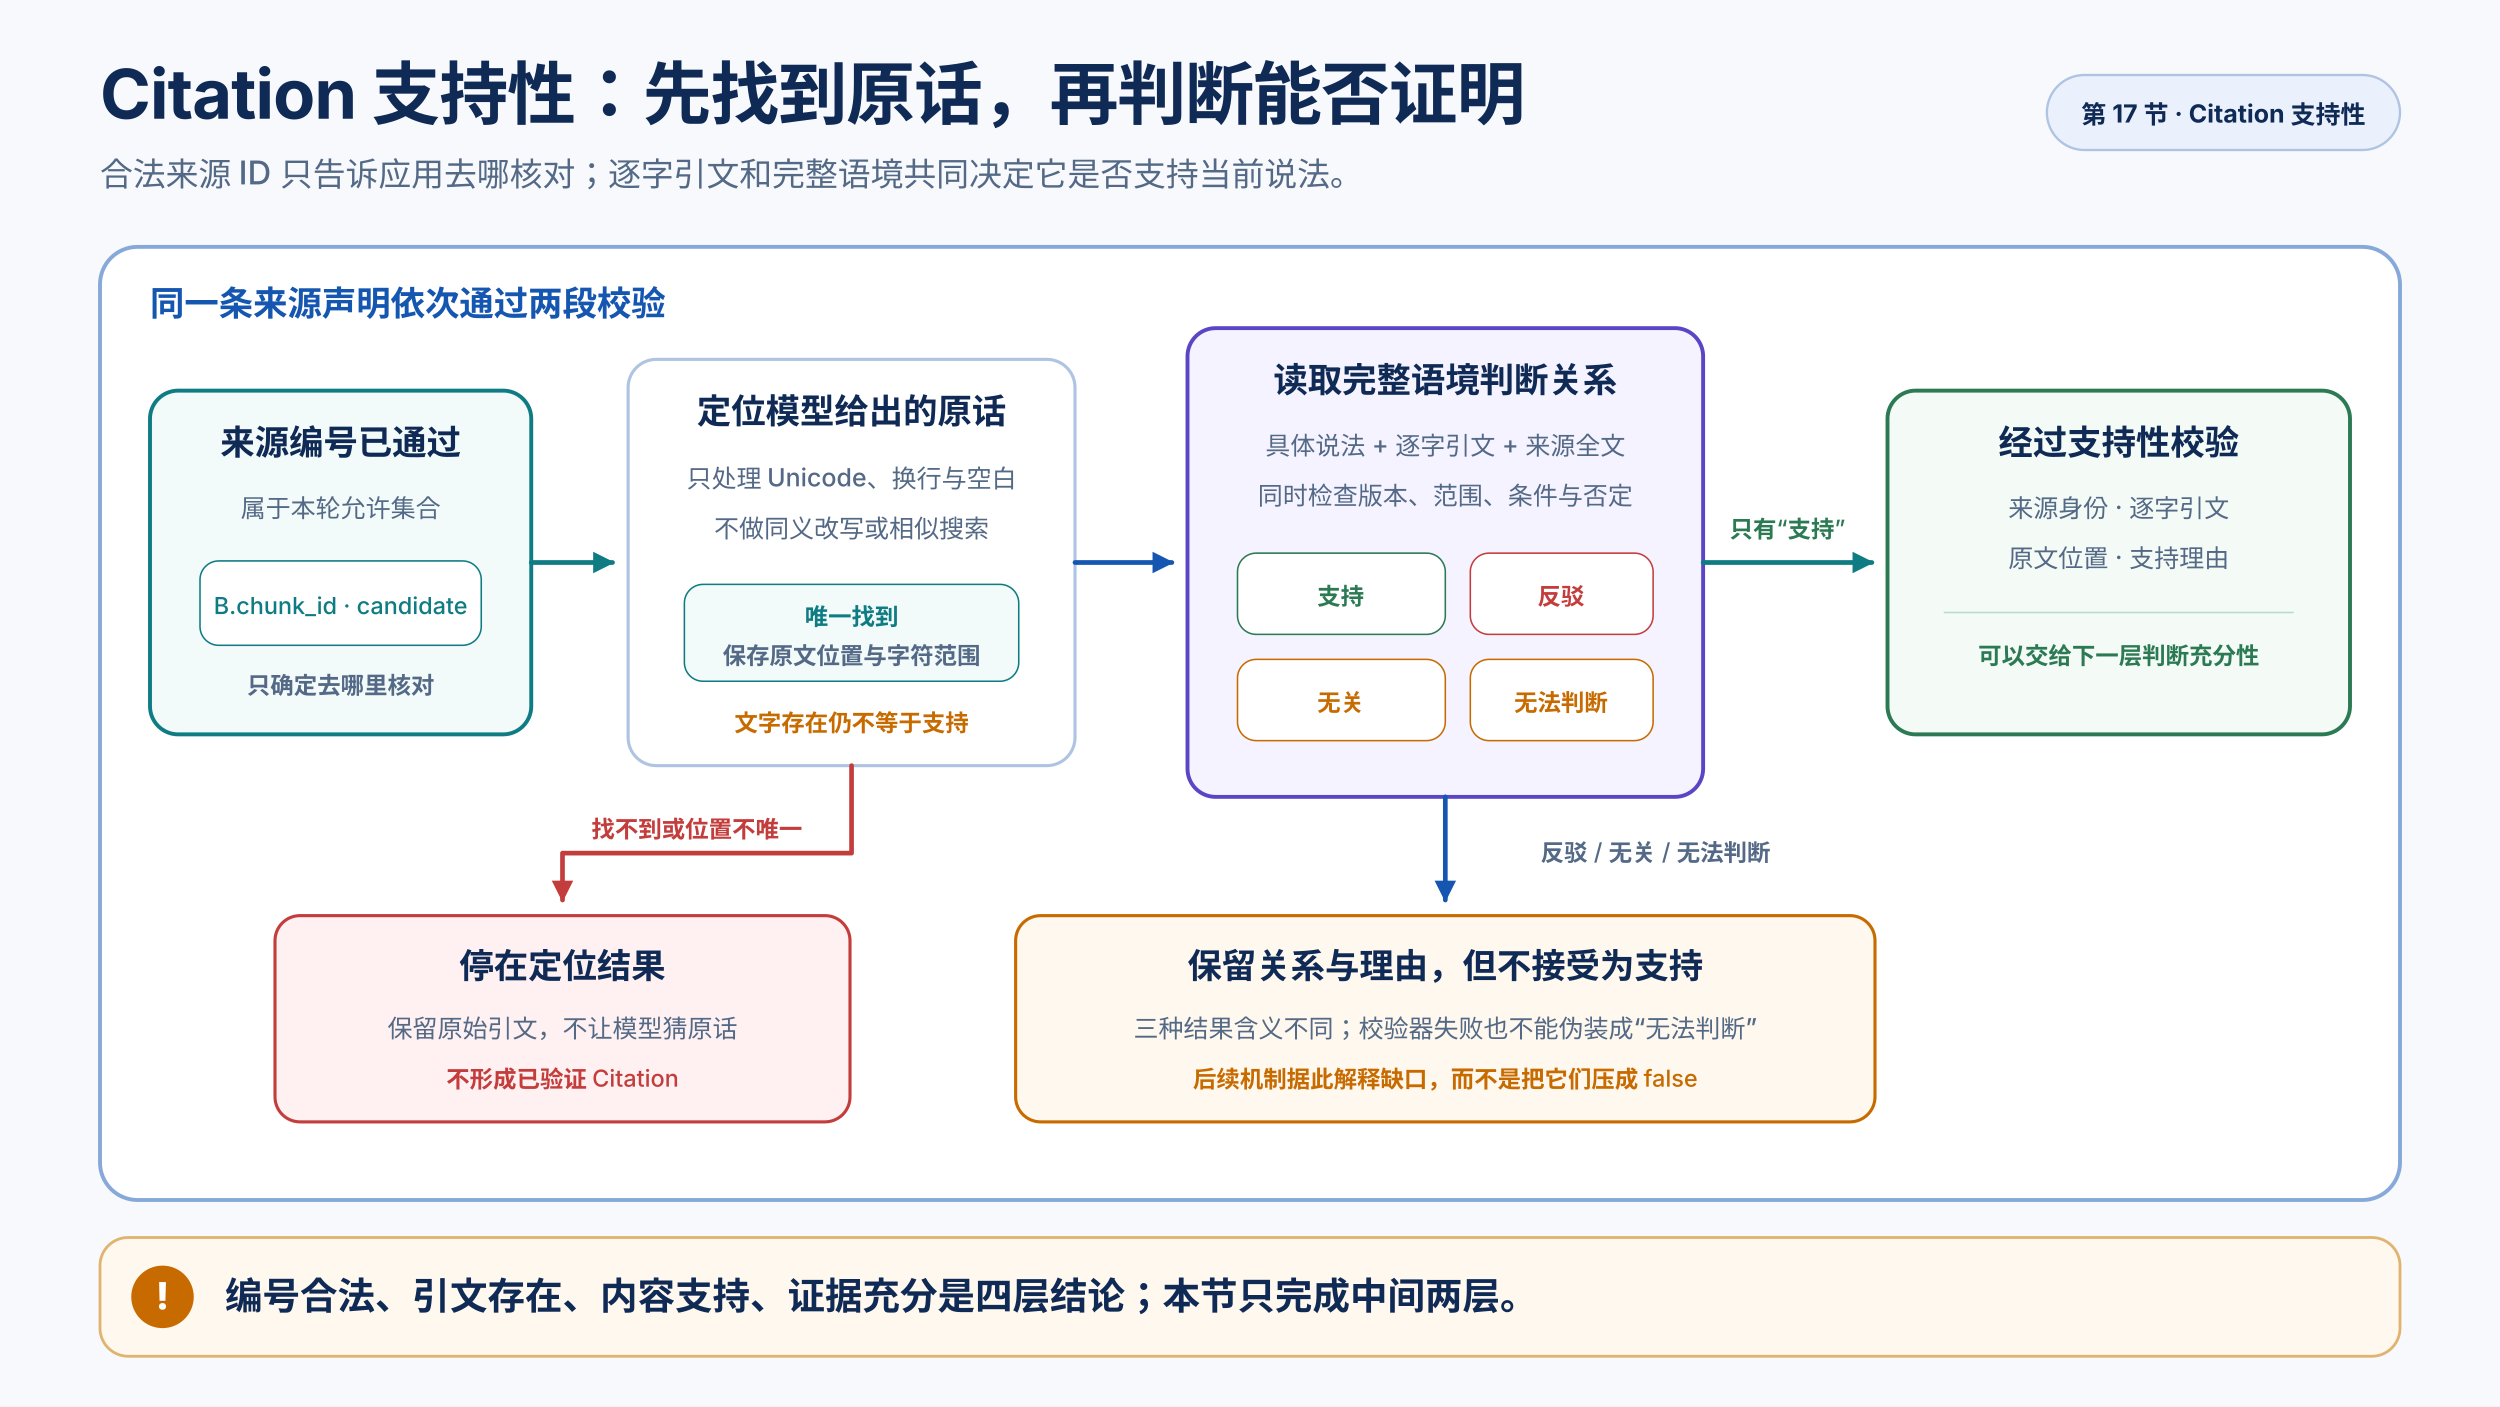
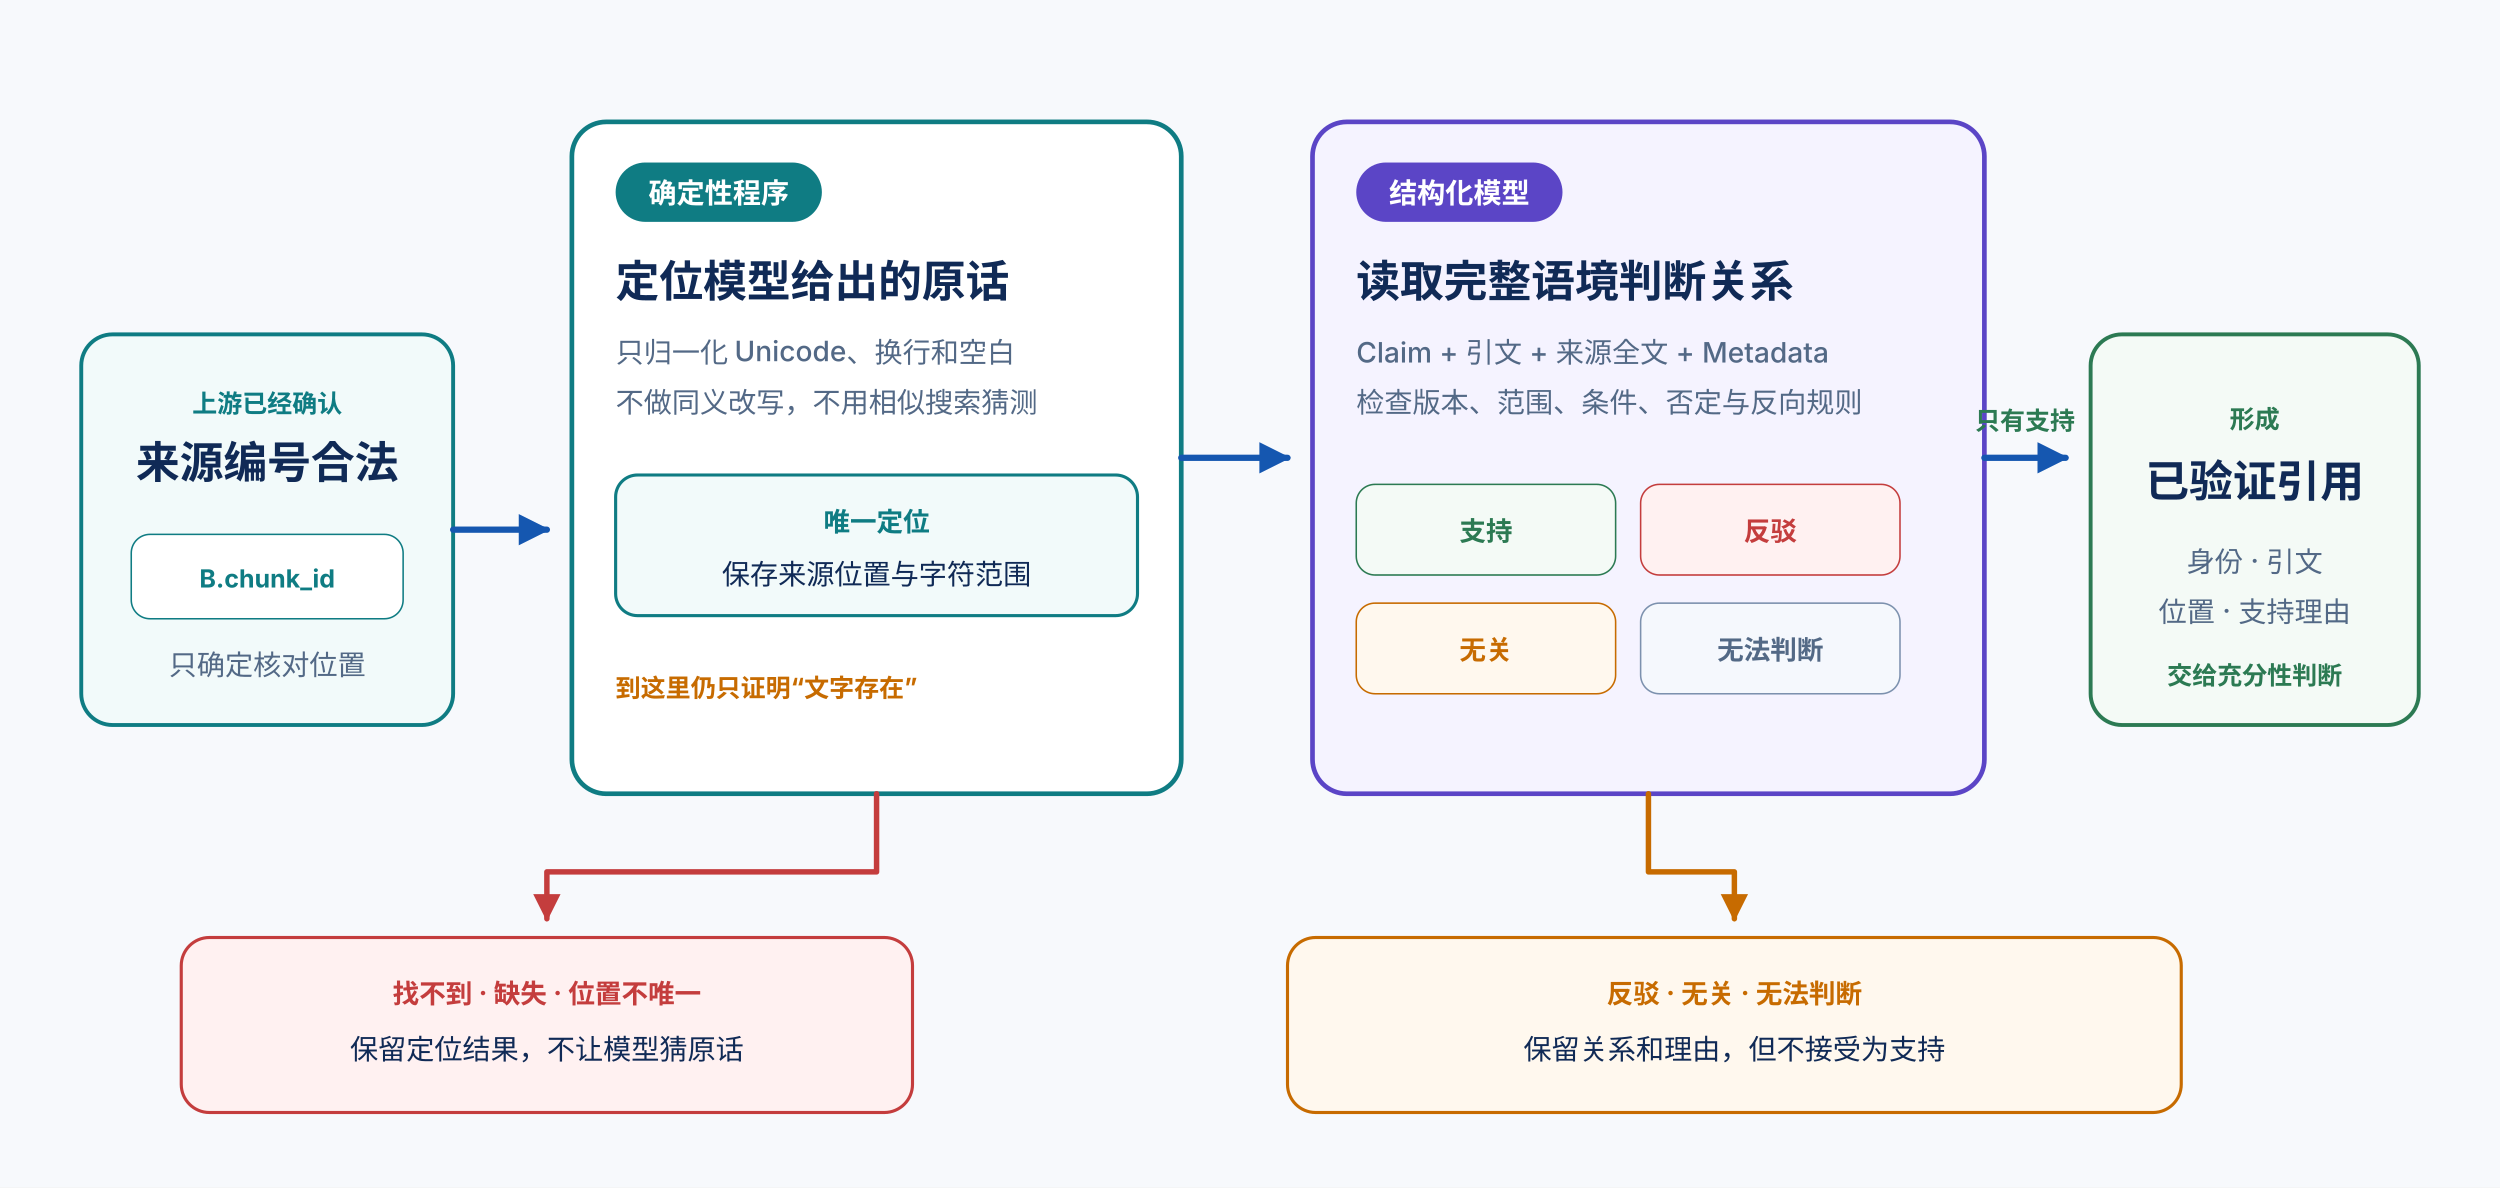
- <svg xmlns="http://www.w3.org/2000/svg" width="1600" height="900" viewBox="0 0 1600 900" role="img" aria-labelledby="title desc">
+ <svg xmlns="http://www.w3.org/2000/svg" width="1600" height="760" viewBox="0 0 1600 760" role="img" aria-labelledby="title desc">
  <defs>
-     <marker id="arrow-primary" viewBox="0 0 12 12" refX="10" refY="6" markerWidth="5.5" markerHeight="5.5" orient="auto">
+     <marker id="blue-arrow" viewBox="0 0 12 12" refX="10" refY="6" markerWidth="6" markerHeight="6" orient="auto">
      <path d="M1 1L11 6L1 11Z" fill="#1557B0" />
    </marker>
-     <marker id="arrow-data" viewBox="0 0 12 12" refX="10" refY="6" markerWidth="5.5" markerHeight="5.5" orient="auto">
-       <path d="M1 1L11 6L1 11Z" fill="#0F7C83" />
-     </marker>
-     <marker id="arrow-failure" viewBox="0 0 12 12" refX="10" refY="6" markerWidth="5.5" markerHeight="5.5" orient="auto">
+     <marker id="red-arrow" viewBox="0 0 12 12" refX="10" refY="6" markerWidth="6" markerHeight="6" orient="auto">
      <path d="M1 1L11 6L1 11Z" fill="#C43D3D" />
    </marker>
+     <marker id="orange-arrow" viewBox="0 0 12 12" refX="10" refY="6" markerWidth="6" markerHeight="6" orient="auto">
+       <path d="M1 1L11 6L1 11Z" fill="#C76B00" />
+     </marker>
    <style>
-       .sans{font-family:Inter,"Noto Sans SC","PingFang SC","Microsoft YaHei",sans-serif}.ink{fill:#102A56}.muted{fill:#536986}.title{font-size:44px;font-weight:750;letter-spacing:-.6px}.claim{font-size:21px;font-weight:450}.band-title{font-size:22px;font-weight:700}.card-title{font-size:22px;font-weight:700}.card-copy{font-size:16px;font-weight:450}.small{font-size:15px;font-weight:550}.chip{font-size:16px;font-weight:700}.takeaway{font-size:24px;font-weight:700}.card{fill:#fff;stroke:#AFC3E3;stroke-width:2}.data{fill:#F2FAFA;stroke:#0F7C83;stroke-width:2.5}.model{fill:#F5F3FF;stroke:#5B45C6;stroke-width:2.5}.output{fill:#F4FAF6;stroke:#2C7A53;stroke-width:2.5}.failure{fill:#FFF1F1;stroke:#C43D3D;stroke-width:2}.caution{fill:#FFF8EE;stroke:#C76B00;stroke-width:2}.arrow{fill:none;stroke:#1557B0;stroke-width:3;stroke-linecap:round;stroke-linejoin:round;marker-end:url(#arrow-primary)}.data-arrow{fill:none;stroke:#0F7C83;stroke-width:3;stroke-linecap:round;stroke-linejoin:round;marker-end:url(#arrow-data)}.failure-arrow{fill:none;stroke:#C43D3D;stroke-width:3;stroke-linecap:round;stroke-linejoin:round;marker-end:url(#arrow-failure)}
+       .sans{font-family:Inter,"Noto Sans SC","PingFang SC","Microsoft YaHei",sans-serif}.ink{fill:#102A56}.muted{fill:#536986}.step{font-size:18px;font-weight:750}.name{font-size:28px;font-weight:750}.copy{font-size:18px;font-weight:500}.small{font-size:16px;font-weight:650}.chip{font-size:17px;font-weight:750}.main{fill:none;stroke:#1557B0;stroke-width:4;stroke-linecap:round;stroke-linejoin:round;marker-end:url(#blue-arrow)}.fail{fill:none;stroke:#C43D3D;stroke-width:3.5;stroke-linecap:round;stroke-linejoin:round;marker-end:url(#red-arrow)}.caution{fill:none;stroke:#C76B00;stroke-width:3.5;stroke-linecap:round;stroke-linejoin:round;marker-end:url(#orange-arrow)}
    </style>
  </defs>
-   <rect width="1600" height="900" fill="#F7F9FC" />
-   <text x="64" y="76" class="sans ink title">Citation 支持性：先找到原话，再判断能否证明</text>
-   <text x="64" y="119" class="sans muted claim">合法来源 ID 只告诉应用去哪核对；逐字引文和完整语境共同决定它是否支持当前说法。</text>
-   <rect x="1310" y="48" width="226" height="48" rx="24" fill="#EAF1FC" stroke="#AFC3E3" stroke-width="1.5" />
-   <text x="1423" y="79" text-anchor="middle" class="sans ink chip">第 17 节 · Citation 支持性</text>
-   <rect x="64" y="158" width="1472" height="610" rx="24" fill="#fff" stroke="#86A9D9" stroke-width="2.5" />
-   <text x="96" y="202" class="sans band-title" fill="#1557B0">同一条来源声明依次通过两段校验</text>
-   <rect x="96" y="250" width="244" height="220" rx="18" class="data" />
-   <text x="218" y="291" text-anchor="middle" class="sans ink card-title">来源编号已通过</text>
-   <text x="218" y="331" text-anchor="middle" class="sans muted card-copy">属于本轮允许集合</text>
-   <rect x="128" y="359" width="180" height="54" rx="12" fill="#fff" stroke="#0F7C83" />
-   <text x="218" y="393" text-anchor="middle" class="sans small" fill="#0F7C83">B.chunk_id · candidate</text>
-   <text x="218" y="444" text-anchor="middle" class="sans small muted">只确定去哪里核对</text>
-   <path d="M340 360H392" class="data-arrow" />
-   <rect x="402" y="230" width="286" height="260" rx="18" class="card" />
-   <text x="545" y="271" text-anchor="middle" class="sans ink card-title">定位模型给出的原话</text>
-   <text x="545" y="312" text-anchor="middle" class="sans muted card-copy">只处理 Unicode、换行与空白</text>
-   <text x="545" y="344" text-anchor="middle" class="sans muted card-copy">不做同义改写或相似搜索</text>
-   <rect x="438" y="374" width="214" height="62" rx="12" fill="#F2FAFA" stroke="#0F7C83" />
-   <text x="545" y="400" text-anchor="middle" class="sans small" fill="#0F7C83">唯一找到</text>
-   <text x="545" y="425" text-anchor="middle" class="sans small muted">保存原文位置与字符范围</text>
-   <text x="545" y="468" text-anchor="middle" class="sans small" fill="#C76B00">文字存在仍不等于支持</text>
-   <path d="M688 360H750" class="arrow" />
-   <rect x="760" y="210" width="330" height="300" rx="18" class="model" />
-   <text x="925" y="251" text-anchor="middle" class="sans ink card-title">读取完整语境判断关系</text>
-   <text x="925" y="291" text-anchor="middle" class="sans muted card-copy">具体说法 + 逐字引文 + 来源全文</text>
-   <text x="925" y="323" text-anchor="middle" class="sans muted card-copy">同时检查版本、范围、条件与否定</text>
-   <rect x="792" y="354" width="133" height="52" rx="12" fill="#fff" stroke="#2C7A53" />
-   <text x="858" y="387" text-anchor="middle" class="sans small" fill="#2C7A53">支持</text>
-   <rect x="941" y="354" width="117" height="52" rx="12" fill="#fff" stroke="#C43D3D" />
-   <text x="999" y="387" text-anchor="middle" class="sans small" fill="#C43D3D">反驳</text>
-   <rect x="792" y="422" width="133" height="52" rx="12" fill="#fff" stroke="#C76B00" />
-   <text x="858" y="455" text-anchor="middle" class="sans small" fill="#C76B00">无关</text>
-   <rect x="941" y="422" width="117" height="52" rx="12" fill="#fff" stroke="#C76B00" />
-   <text x="999" y="455" text-anchor="middle" class="sans small" fill="#C76B00">无法判断</text>
-   <path d="M1090 360H1198" class="data-arrow" />
-   <text x="1144" y="344" text-anchor="middle" class="sans small" fill="#2C7A53">只有“支持”</text>
-   <rect x="1208" y="250" width="296" height="220" rx="18" class="output" />
-   <text x="1356" y="291" text-anchor="middle" class="sans ink card-title">经过支持性校验</text>
-   <text x="1356" y="331" text-anchor="middle" class="sans muted card-copy">来源身份 · 逐字引文</text>
-   <text x="1356" y="363" text-anchor="middle" class="sans muted card-copy">原文位置 · 支持理由</text>
-   <line x1="1244" y1="392" x2="1468" y2="392" stroke="#B9DCC8" />
-   <text x="1356" y="425" text-anchor="middle" class="sans small" fill="#2C7A53">可以交给下一层判断充分性</text>
-   <path d="M545 490V546H360V576" class="failure-arrow" />
-   <text x="446" y="536" text-anchor="middle" class="sans small" fill="#C43D3D">找不到或位置不唯一</text>
-   <rect x="176" y="586" width="368" height="132" rx="16" class="failure" />
-   <text x="360" y="626" text-anchor="middle" class="sans ink card-title">停在定位结果</text>
-   <text x="360" y="664" text-anchor="middle" class="sans muted card-copy">保留原始引文，不让模型猜原话</text>
-   <text x="360" y="696" text-anchor="middle" class="sans small" fill="#C43D3D">不形成已验证 Citation</text>
-   <path d="M925 510V576" class="arrow" />
-   <text x="986" y="551" class="sans small muted">反驳 / 无关 / 无法判断</text>
-   <rect x="650" y="586" width="550" height="132" rx="16" class="caution" />
-   <text x="925" y="626" text-anchor="middle" class="sans ink card-title">保留关系与理由，但不接受为支持</text>
-   <text x="925" y="664" text-anchor="middle" class="sans muted card-copy">三种结果含义不同；校验器失败也不能伪装成“无法判断”</text>
-   <text x="925" y="696" text-anchor="middle" class="sans small" fill="#C76B00">后续机制据此解释缺口，而不是把它们压成 false</text>
-   <rect x="64" y="792" width="1472" height="76" rx="18" fill="#FFF8EE" stroke="#E1B370" stroke-width="1.8" />
-   <circle cx="104" cy="830" r="20" fill="#C76B00" />
-   <text x="104" y="838" text-anchor="middle" class="sans" font-size="24" font-weight="800" fill="#fff">!</text>
-   <text x="144" y="838" class="sans ink takeaway">编号合法、引文存在、内容支持、证据充分是四层结论；本节只完成中间两层。</text>
+   <rect width="1600" height="760" fill="#F7F9FC" />
+   <rect x="52" y="214" width="238" height="250" rx="20" fill="#F2FAFA" stroke="#0F7C83" stroke-width="2.5" />
+   <text x="171" y="264" text-anchor="middle" class="sans small" fill="#0F7C83">上游已经确认</text>
+   <text x="171" y="306" text-anchor="middle" class="sans name ink">来源编号合法</text>
+   <rect x="84" y="342" width="174" height="54" rx="12" fill="#fff" stroke="#0F7C83" />
+   <text x="171" y="376" text-anchor="middle" class="sans small" fill="#0F7C83">B.chunk_id</text>
+   <text x="171" y="432" text-anchor="middle" class="sans copy muted">只确定核对位置</text>
+   <path d="M290 339H350" class="main" />
+   <rect x="366" y="78" width="390" height="430" rx="22" fill="#fff" stroke="#0F7C83" stroke-width="3" />
+   <rect x="394" y="104" width="132" height="38" rx="19" fill="#0F7C83" />
+   <text x="460" y="130" text-anchor="middle" class="sans step" fill="#fff">确定性程序</text>
+   <text x="394" y="190" class="sans name ink">定位模型给出的原话</text>
+   <text x="394" y="232" class="sans copy muted">只归一化 Unicode、换行和空白</text>
+   <text x="394" y="264" class="sans copy muted">不做同义改写，不用相似搜索猜测</text>
+   <rect x="394" y="304" width="334" height="90" rx="14" fill="#F2FAFA" stroke="#0F7C83" stroke-width="2" />
+   <text x="561" y="340" text-anchor="middle" class="sans chip" fill="#0F7C83">唯一定位</text>
+   <text x="561" y="374" text-anchor="middle" class="sans copy ink">保存来源位置与字符范围</text>
+   <text x="394" y="446" class="sans small" fill="#C76B00">到这里仍只证明“文字存在”</text>
+   <path d="M756 293H824" class="main" />
+   <rect x="840" y="78" width="430" height="430" rx="22" fill="#F5F3FF" stroke="#5B45C6" stroke-width="3" />
+   <rect x="868" y="104" width="132" height="38" rx="19" fill="#5B45C6" />
+   <text x="934" y="130" text-anchor="middle" class="sans step" fill="#fff">结构化模型</text>
+   <text x="868" y="190" class="sans name ink">读取完整语境判断关系</text>
+   <text x="868" y="232" class="sans copy muted">Claim + 引文 + 来源全文 + Metadata</text>
+   <text x="868" y="264" class="sans copy muted">检查版本、范围、条件、否定与反向规则</text>
+   <rect x="868" y="310" width="166" height="58" rx="12" fill="#F4FAF6" stroke="#2C7A53" />
+   <text x="951" y="346" text-anchor="middle" class="sans chip" fill="#2C7A53">支持</text>
+   <rect x="1050" y="310" width="166" height="58" rx="12" fill="#FFF1F1" stroke="#C43D3D" />
+   <text x="1133" y="346" text-anchor="middle" class="sans chip" fill="#C43D3D">反驳</text>
+   <rect x="868" y="386" width="166" height="58" rx="12" fill="#FFF8EE" stroke="#C76B00" />
+   <text x="951" y="422" text-anchor="middle" class="sans chip" fill="#C76B00">无关</text>
+   <rect x="1050" y="386" width="166" height="58" rx="12" fill="#F5F8FD" stroke="#7C91AE" />
+   <text x="1133" y="422" text-anchor="middle" class="sans chip" fill="#536986">无法判断</text>
+   <path d="M1270 293H1322" class="main" />
+   <text x="1296" y="275" text-anchor="middle" class="sans small" fill="#2C7A53">只有支持</text>
+   <rect x="1338" y="214" width="210" height="250" rx="20" fill="#F4FAF6" stroke="#2C7A53" stroke-width="2.5" />
+   <text x="1443" y="274" text-anchor="middle" class="sans small" fill="#2C7A53">形成</text>
+   <text x="1443" y="318" text-anchor="middle" class="sans name ink">已验证引用</text>
+   <text x="1443" y="366" text-anchor="middle" class="sans copy muted">身份 · 引文</text>
+   <text x="1443" y="398" text-anchor="middle" class="sans copy muted">位置 · 支持理由</text>
+   <text x="1443" y="438" text-anchor="middle" class="sans small" fill="#2C7A53">交给充分性判断</text>
+   <path d="M561 508V558H350V588" class="fail" />
+   <rect x="116" y="600" width="468" height="112" rx="18" fill="#FFF1F1" stroke="#C43D3D" stroke-width="2" />
+   <text x="350" y="642" text-anchor="middle" class="sans chip" fill="#C43D3D">找不到 · 缺失 · 位置不唯一</text>
+   <text x="350" y="678" text-anchor="middle" class="sans copy ink">保留定位结果，不让模型猜原话</text>
+   <path d="M1055 508V558H1110V588" class="caution" />
+   <rect x="824" y="600" width="572" height="112" rx="18" fill="#FFF8EE" stroke="#C76B00" stroke-width="2" />
+   <text x="1110" y="642" text-anchor="middle" class="sans chip" fill="#C76B00">反驳 · 无关 · 无法判断</text>
+   <text x="1110" y="678" text-anchor="middle" class="sans copy ink">保留关系和理由，但不接受为支持</text>
</svg>
